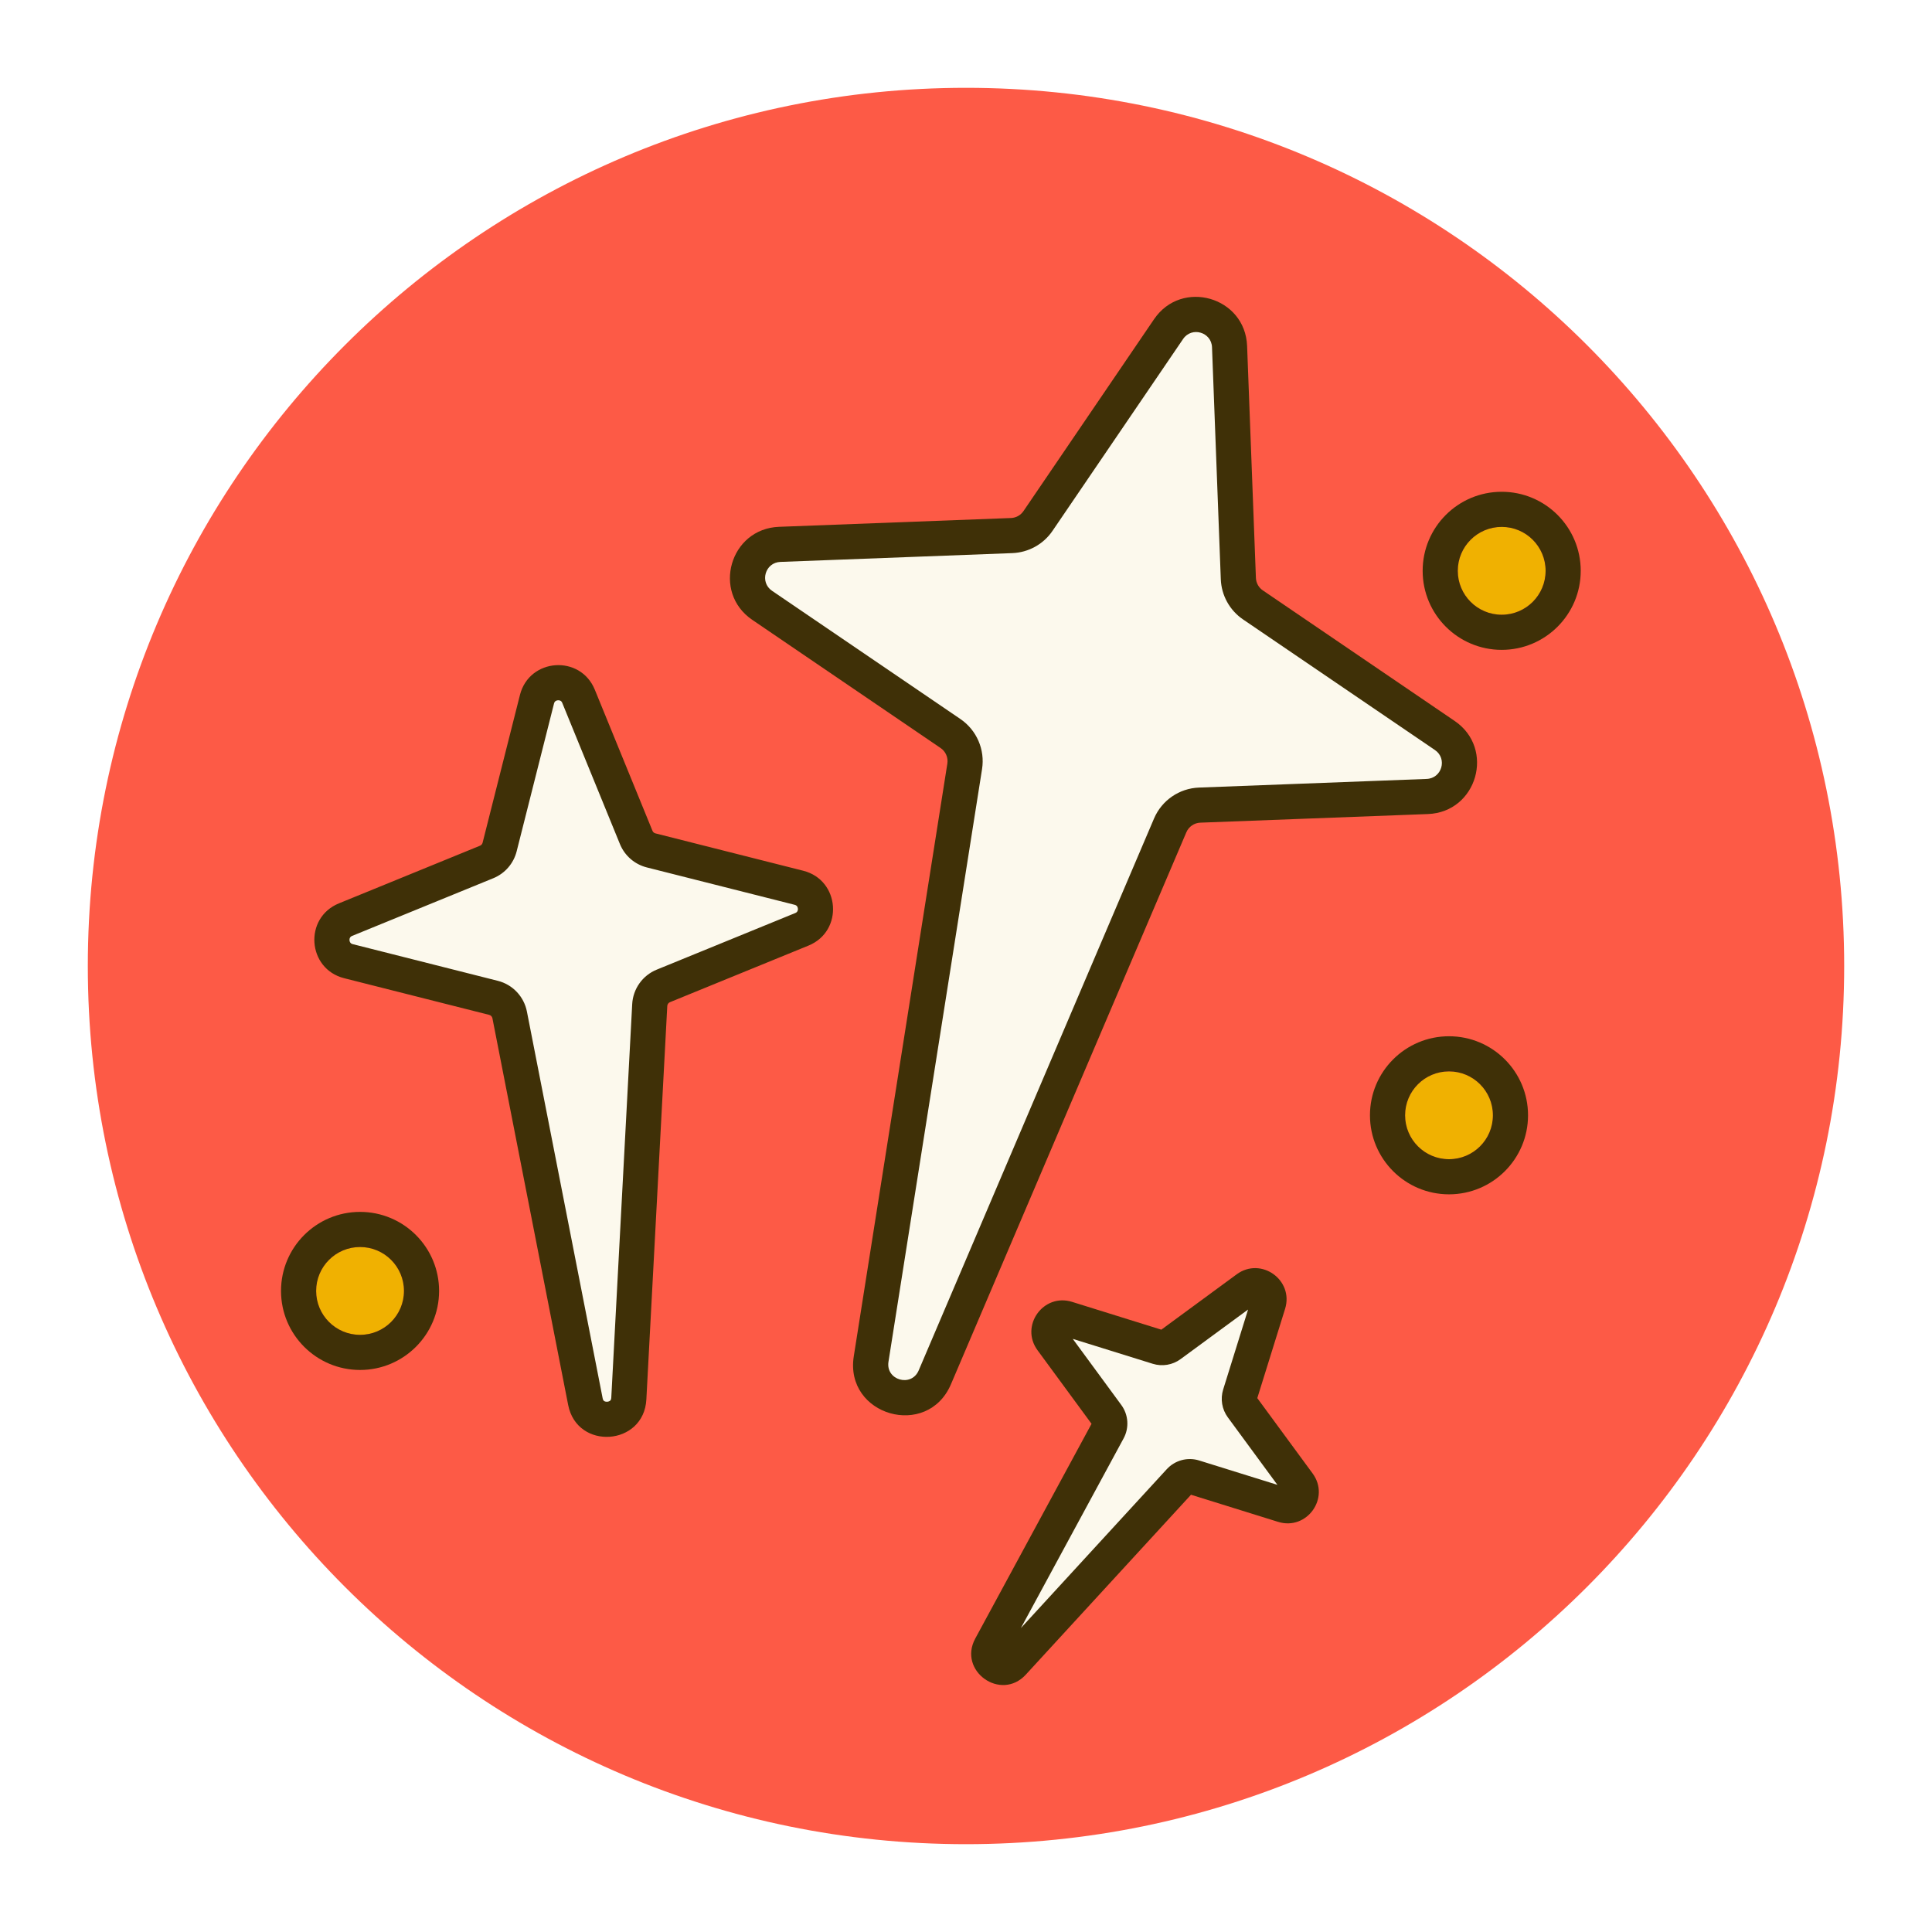
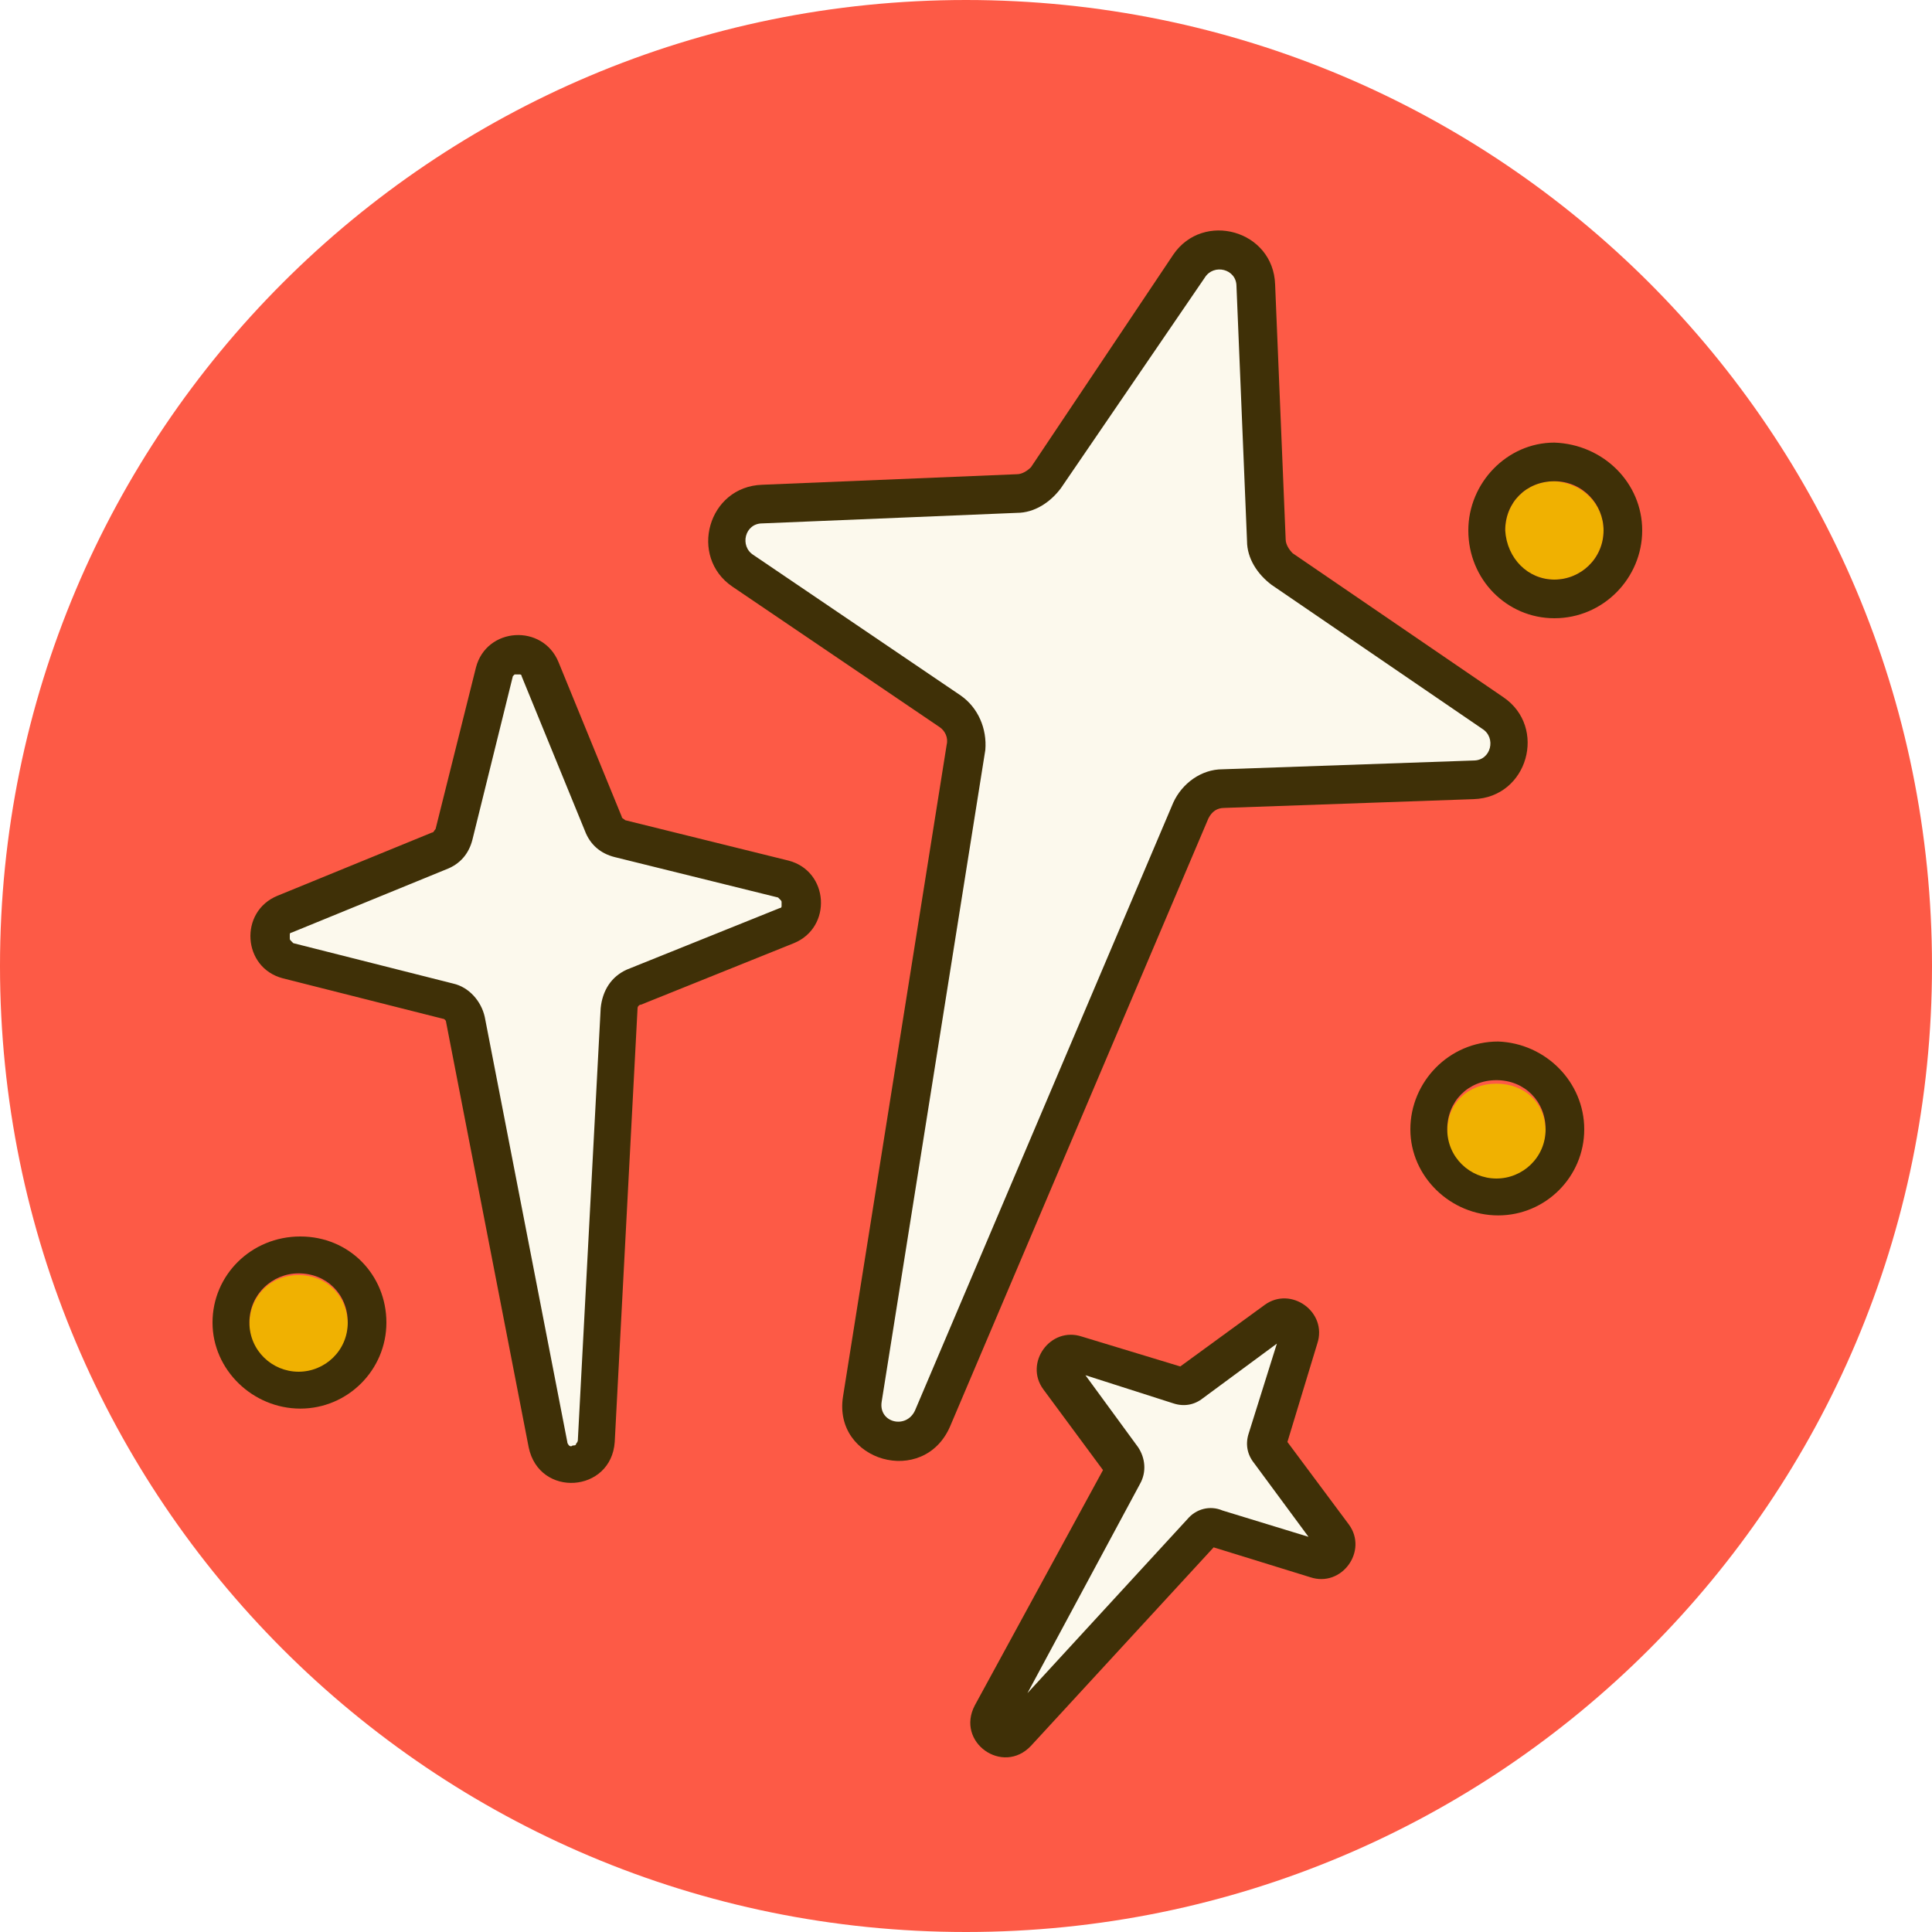
- <svg xmlns="http://www.w3.org/2000/svg" width="110" height="110" viewBox="0 0 110 110" fill="none">
-   <path d="M105 55C105 82.614 82.614 105 55 105C27.386 105 5 82.614 5 55C5 27.386 27.386 5 55 5C82.614 5 105 27.386 105 55Z" fill="#FD5A46" />
-   <mask id="mask0_147_1682" style="mask-type:alpha" maskUnits="userSpaceOnUse" x="5" y="5" width="100" height="100">
-     <path d="M105 55C105 82.614 82.614 105 55 105C27.386 105 5 82.614 5 55C5 27.386 27.386 5 55 5C82.614 5 105 27.386 105 55Z" fill="#FD5A46" />
-   </mask>
-   <g mask="url(#mask0_147_1682)">
-     <path d="M71.003 73.361C71.611 72.915 72.436 73.503 72.212 74.223L70.597 79.41C70.523 79.647 70.566 79.906 70.713 80.106L73.929 84.484C74.376 85.092 73.787 85.918 73.067 85.693L67.976 84.108C67.687 84.018 67.372 84.103 67.168 84.326L57.669 94.669C57.046 95.348 55.967 94.578 56.406 93.769L63.093 81.42C63.238 81.154 63.215 80.829 63.036 80.585L59.88 76.287C59.433 75.679 60.022 74.854 60.742 75.078L65.929 76.693C66.166 76.767 66.424 76.724 66.624 76.577L71.003 73.361Z" fill="#FCF9ED" />
-     <path fill-rule="evenodd" clip-rule="evenodd" d="M70.411 72.555C71.797 71.537 73.678 72.879 73.167 74.521L71.585 79.603L74.735 83.892C75.753 85.278 74.411 87.159 72.769 86.648L67.811 85.104L58.406 95.346C56.986 96.892 54.527 95.138 55.527 93.292L62.148 81.065L59.074 76.879C58.056 75.493 59.398 73.612 61.04 74.123L66.121 75.706L70.411 72.555ZM71.06 74.56L67.216 77.383C66.76 77.718 66.172 77.816 65.632 77.648L61.079 76.23L63.842 79.993C64.25 80.548 64.301 81.29 63.973 81.896L58.125 92.695L66.431 83.649C66.897 83.142 67.615 82.948 68.273 83.153L72.73 84.541L69.907 80.698C69.572 80.242 69.474 79.653 69.642 79.113L71.06 74.56Z" fill="#3F3007" />
-     <path d="M30.573 39.812C30.869 38.644 32.484 38.531 32.94 39.646L36.223 47.68C36.373 48.047 36.688 48.322 37.073 48.419L45.487 50.546C46.655 50.841 46.769 52.456 45.653 52.912L37.768 56.134C37.321 56.317 37.019 56.741 36.993 57.224L35.802 79.627C35.724 81.096 33.613 81.245 33.33 79.801L29.018 57.784C28.925 57.31 28.567 56.932 28.099 56.813L19.84 54.726C18.672 54.431 18.558 52.815 19.674 52.359L27.708 49.077C28.075 48.927 28.349 48.611 28.447 48.227L30.573 39.812Z" fill="#FCF9ED" />
-     <path fill-rule="evenodd" clip-rule="evenodd" d="M29.604 39.567C30.136 37.463 33.045 37.259 33.866 39.268L37.149 47.302C37.178 47.375 37.241 47.43 37.318 47.449L45.732 49.576C47.836 50.108 48.041 53.017 46.032 53.838L38.146 57.06C38.057 57.096 37.997 57.181 37.992 57.277L36.801 79.68C36.66 82.326 32.858 82.593 32.349 79.993L28.037 57.976C28.018 57.882 27.947 57.806 27.854 57.783L19.595 55.695C17.491 55.163 17.287 52.254 19.296 51.434L27.33 48.151C27.403 48.121 27.458 48.058 27.477 47.982L29.604 39.567ZM31.622 39.922C31.595 39.944 31.563 39.981 31.543 40.057L29.416 48.472C29.241 49.164 28.748 49.732 28.087 50.002L20.052 53.285C19.979 53.315 19.948 53.352 19.93 53.382C19.908 53.419 19.894 53.472 19.898 53.533C19.903 53.593 19.924 53.644 19.951 53.677C19.972 53.705 20.009 53.737 20.085 53.756L28.344 55.844C29.188 56.057 29.832 56.738 30 57.592L34.312 79.609C34.334 79.72 34.375 79.754 34.396 79.768C34.43 79.792 34.492 79.814 34.573 79.809C34.654 79.803 34.712 79.772 34.743 79.744C34.762 79.727 34.798 79.687 34.804 79.574L35.995 57.17C36.041 56.302 36.584 55.537 37.39 55.208L45.275 51.986C45.349 51.956 45.38 51.919 45.398 51.889C45.419 51.852 45.434 51.8 45.429 51.739C45.425 51.678 45.404 51.628 45.377 51.594C45.355 51.567 45.319 51.535 45.242 51.515L36.828 49.388C36.135 49.213 35.567 48.72 35.297 48.059L32.014 40.024C31.985 39.951 31.948 39.919 31.917 39.902C31.88 39.88 31.828 39.866 31.767 39.87C31.706 39.875 31.656 39.896 31.622 39.922Z" fill="#3F3007" />
-     <path d="M66.535 18.738C67.567 17.221 69.937 17.902 70.007 19.735L70.507 32.941C70.53 33.545 70.838 34.102 71.338 34.441L82.263 41.877C83.78 42.909 83.099 45.279 81.265 45.349L68.304 45.84C67.569 45.868 66.915 46.318 66.627 46.994L53.226 78.418C52.347 80.479 49.25 79.589 49.599 77.376L54.927 43.632C55.041 42.905 54.727 42.178 54.118 41.764L43.395 34.466C41.879 33.433 42.56 31.063 44.393 30.994L57.599 30.493C58.203 30.47 58.759 30.162 59.099 29.663L66.535 18.738Z" fill="#FCF9ED" />
-     <path fill-rule="evenodd" clip-rule="evenodd" d="M65.707 18.175C67.283 15.86 70.899 16.899 71.005 19.698L71.506 32.904C71.517 33.19 71.663 33.453 71.9 33.614L82.825 41.05C85.139 42.626 84.1 46.242 81.302 46.348L68.341 46.839C67.992 46.853 67.683 47.066 67.546 47.386L54.145 78.81C52.804 81.955 48.078 80.597 48.611 77.22L53.938 43.476C53.993 43.132 53.843 42.786 53.555 42.59L42.832 35.292C40.517 33.717 41.557 30.101 44.355 29.995L57.561 29.494C57.847 29.483 58.111 29.337 58.272 29.1L65.707 18.175ZM69.007 19.773C68.974 18.904 67.85 18.581 67.361 19.3L59.925 30.226C59.407 30.987 58.557 31.457 57.636 31.492L44.431 31.993C43.561 32.026 43.238 33.15 43.958 33.639L54.68 40.937C55.608 41.569 56.089 42.679 55.914 43.788L50.586 77.532C50.421 78.581 51.889 79.003 52.306 78.026L65.706 46.602C66.147 45.569 67.143 44.883 68.265 44.841L81.227 44.349C82.096 44.316 82.419 43.193 81.699 42.703L70.774 35.268C70.012 34.749 69.542 33.9 69.507 32.979L69.007 19.773Z" fill="#3F3007" />
-     <path d="M88 32.5C88 33.881 86.881 35 85.5 35C84.119 35 83 33.881 83 32.5C83 31.119 84.119 30 85.5 30C86.881 30 88 31.119 88 32.5Z" fill="#F0B101" />
-     <path fill-rule="evenodd" clip-rule="evenodd" d="M90 32.5C90 34.985 87.985 37 85.5 37C83.015 37 81 34.985 81 32.5C81 30.015 83.015 28 85.5 28C87.985 28 90 30.015 90 32.5ZM85.5 35C86.881 35 88 33.881 88 32.5C88 31.119 86.881 30 85.5 30C84.119 30 83 31.119 83 32.5C83 33.881 84.119 35 85.5 35Z" fill="#3F3007" />
-     <path d="M23 73.5C23 74.881 21.881 76 20.5 76C19.119 76 18 74.881 18 73.5C18 72.119 19.119 71 20.5 71C21.881 71 23 72.119 23 73.5Z" fill="#F0B101" />
-     <path fill-rule="evenodd" clip-rule="evenodd" d="M25 73.5C25 75.985 22.985 78 20.5 78C18.015 78 16 75.985 16 73.5C16 71.015 18.015 69 20.5 69C22.985 69 25 71.015 25 73.5ZM20.5 76C21.881 76 23 74.881 23 73.5C23 72.119 21.881 71 20.5 71C19.119 71 18 72.119 18 73.5C18 74.881 19.119 76 20.5 76Z" fill="#3F3007" />
-     <path d="M85 63.5C85 64.881 83.881 66 82.5 66C81.119 66 80 64.881 80 63.5C80 62.119 81.119 61 82.5 61C83.881 61 85 62.119 85 63.5Z" fill="#F0B101" />
-     <path fill-rule="evenodd" clip-rule="evenodd" d="M87 63.5C87 65.985 84.985 68 82.5 68C80.015 68 78 65.985 78 63.5C78 61.015 80.015 59 82.5 59C84.985 59 87 61.015 87 63.5ZM82.5 66C83.881 66 85 64.881 85 63.5C85 62.119 83.881 61 82.5 61C81.119 61 80 62.119 80 63.5C80 64.881 81.119 66 82.5 66Z" fill="#3F3007" />
+ <svg xmlns="http://www.w3.org/2000/svg" version="1.1" id="レイヤー_1" x="0px" y="0px" viewBox="0 0 110 110" style="enable-background:new 0 0 110 110;" xml:space="preserve">
+   <style type="text/css">
+ 	.st0{fill:#FD5A46;}
+ 	.st1{fill:#FCF9ED;}
+ 	.st2{fill-rule:evenodd;clip-rule:evenodd;fill:#3F3007;}
+ 	.st3{fill:#F0B101;}
+ </style>
+   <g>
+     <path class="st0" d="M110,55c0,30.4-24.6,55-55,55S0,85.4,0,55S24.6,0,55,0S110,24.6,110,55z" />
+     <path class="st1" d="M72.6,75.2c0.7-0.5,1.6,0.2,1.3,0.9l-1.8,5.7c-0.1,0.3,0,0.5,0.1,0.8l3.5,4.8c0.5,0.7-0.2,1.6-0.9,1.3L69.3,87   c-0.3-0.1-0.7,0-0.9,0.2L57.9,98.6c-0.7,0.7-1.9-0.1-1.4-1l7.4-13.6c0.2-0.3,0.1-0.7-0.1-0.9l-3.5-4.7c-0.5-0.7,0.2-1.6,0.9-1.3   l5.7,1.8c0.3,0.1,0.5,0,0.8-0.1L72.6,75.2z" />
+     <path class="st2" d="M72,74.3c1.5-1.1,3.6,0.4,3,2.2l-1.7,5.6l3.5,4.7c1.1,1.5-0.4,3.6-2.2,3l-5.5-1.7L58.7,99.4   c-1.6,1.7-4.3-0.2-3.2-2.3l7.3-13.4l-3.4-4.6c-1.1-1.5,0.4-3.6,2.2-3l5.6,1.7L72,74.3z M72.7,76.5l-4.2,3.1   c-0.5,0.4-1.1,0.5-1.7,0.3l-5-1.6l3,4.1c0.4,0.6,0.5,1.4,0.1,2.1l-6.4,11.9l9.1-9.9c0.5-0.6,1.3-0.8,2-0.5l4.9,1.5l-3.1-4.2   c-0.4-0.5-0.5-1.1-0.3-1.7L72.7,76.5z" />
+     <path class="st1" d="M28.1,38.3c0.3-1.3,2.1-1.4,2.6-0.2l3.6,8.8c0.2,0.4,0.5,0.7,0.9,0.8l9.3,2.3c1.3,0.3,1.4,2.1,0.2,2.6L36,56.2   c-0.5,0.2-0.8,0.7-0.9,1.2l-1.3,24.6c-0.1,1.6-2.4,1.8-2.7,0.2l-4.7-24.2c-0.1-0.5-0.5-0.9-1-1.1l-9.1-2.3   c-1.3-0.3-1.4-2.1-0.2-2.6l8.8-3.6c0.4-0.2,0.7-0.5,0.8-0.9L28.1,38.3z" />
+     <path class="st2" d="M27.1,38c0.6-2.3,3.8-2.5,4.7-0.3l3.6,8.8c0,0.1,0.1,0.1,0.2,0.2l9.3,2.3c2.3,0.6,2.5,3.8,0.3,4.7l-8.7,3.5   c-0.1,0-0.2,0.1-0.2,0.2L35,82.1c-0.2,2.9-4.3,3.2-4.9,0.3l-4.7-24.2c0-0.1-0.1-0.2-0.2-0.2l-9.1-2.3c-2.3-0.6-2.5-3.8-0.3-4.7   l8.8-3.6c0.1,0,0.1-0.1,0.2-0.2L27.1,38z M29.3,38.4c0,0-0.1,0.1-0.1,0.1l-2.3,9.3c-0.2,0.8-0.7,1.4-1.5,1.7l-8.8,3.6   c-0.1,0-0.1,0.1-0.1,0.1c0,0,0,0.1,0,0.2c0,0.1,0,0.1,0.1,0.2c0,0,0.1,0.1,0.1,0.1l9.1,2.3c0.9,0.2,1.6,1,1.8,1.9l4.7,24.2   c0,0.1,0.1,0.2,0.1,0.2c0,0,0.1,0.1,0.2,0c0.1,0,0.2,0,0.2-0.1c0,0,0.1-0.1,0.1-0.2l1.3-24.6c0.1-1,0.6-1.8,1.5-2.2l8.7-3.5   c0.1,0,0.1-0.1,0.1-0.1c0,0,0-0.1,0-0.2c0-0.1,0-0.1-0.1-0.2c0,0-0.1-0.1-0.1-0.1L35,48.8c-0.8-0.2-1.4-0.7-1.7-1.5l-3.6-8.8   c0-0.1-0.1-0.1-0.1-0.1c0,0-0.1,0-0.2,0C29.4,38.4,29.3,38.4,29.3,38.4z" />
+     <path class="st1" d="M67.7,15.1c1.1-1.7,3.7-0.9,3.8,1.1l0.6,14.5c0,0.7,0.4,1.3,0.9,1.6l12,8.2c1.7,1.1,0.9,3.7-1.1,3.8l-14.3,0.5   c-0.8,0-1.5,0.5-1.8,1.3L53,80.8c-1,2.3-4.4,1.3-4-1.1l5.9-37.1c0.1-0.8-0.2-1.6-0.9-2.1l-11.8-8c-1.7-1.1-0.9-3.7,1.1-3.8L57.9,28   c0.7,0,1.3-0.4,1.6-0.9L67.7,15.1z" />
+     <path class="st2" d="M66.8,14.5c1.7-2.5,5.7-1.4,5.8,1.7l0.6,14.5c0,0.3,0.2,0.6,0.4,0.8l12,8.2c2.5,1.7,1.4,5.7-1.7,5.8L69.7,46   c-0.4,0-0.7,0.2-0.9,0.6L54.1,81.2c-1.5,3.5-6.7,2-6.1-1.7l5.9-37.1c0.1-0.4-0.1-0.8-0.4-1l-11.8-8c-2.5-1.7-1.4-5.7,1.7-5.8   l14.5-0.6c0.3,0,0.6-0.2,0.8-0.4L66.8,14.5z M70.4,16.3c0-1-1.3-1.3-1.8-0.5l-8.2,12c-0.6,0.8-1.5,1.4-2.5,1.4l-14.5,0.6   c-1,0-1.3,1.3-0.5,1.8l11.8,8c1,0.7,1.5,1.9,1.4,3.1l-5.9,37.1c-0.2,1.2,1.4,1.6,1.9,0.5l14.7-34.6c0.5-1.1,1.6-1.9,2.8-1.9   l14.3-0.5c1,0,1.3-1.3,0.5-1.8l-12-8.2c-0.8-0.6-1.4-1.5-1.4-2.5L70.4,16.3z" />
+     <path class="st3" d="M91.3,30.2c0,1.5-1.2,2.8-2.8,2.8c-1.5,0-2.8-1.2-2.8-2.8s1.2-2.8,2.8-2.8C90.1,27.5,91.3,28.7,91.3,30.2z" />
+     <path class="st2" d="M93.5,30.2c0,2.7-2.2,5-5,5c-2.7,0-4.9-2.2-4.9-5c0-2.7,2.2-5,4.9-5C91.3,25.3,93.5,27.5,93.5,30.2z M88.5,33   c1.5,0,2.8-1.2,2.8-2.8c0-1.5-1.2-2.8-2.8-2.8s-2.8,1.2-2.8,2.8C85.8,31.8,87,33,88.5,33z" />
+     <path class="st3" d="M19.8,75.4c0,1.5-1.2,2.8-2.8,2.8c-1.5,0-2.8-1.2-2.8-2.8s1.2-2.8,2.8-2.8C18.6,72.6,19.8,73.8,19.8,75.4z" />
+     <path class="st2" d="M22,75.3c0,2.7-2.2,4.9-4.9,4.9s-5-2.2-5-4.9s2.2-4.9,5-4.9S22,72.6,22,75.3z M17,78.1c1.5,0,2.8-1.2,2.8-2.8   s-1.2-2.8-2.8-2.8c-1.5,0-2.8,1.2-2.8,2.8S15.5,78.1,17,78.1z" />
+     <path class="st3" d="M88,64.4c0,1.5-1.2,2.8-2.8,2.8s-2.8-1.2-2.8-2.8s1.2-2.7,2.8-2.7S88,62.8,88,64.4z" />
+     <path class="st2" d="M90.2,64.3c0,2.7-2.2,4.9-4.9,4.9c-2.7,0-5-2.2-5-4.9c0-2.7,2.2-5,5-5C88,59.4,90.2,61.6,90.2,64.3z    M85.2,67.1c1.5,0,2.8-1.2,2.8-2.8s-1.2-2.8-2.8-2.8s-2.8,1.2-2.8,2.8S83.7,67.1,85.2,67.1z" />
  </g>
</svg>
